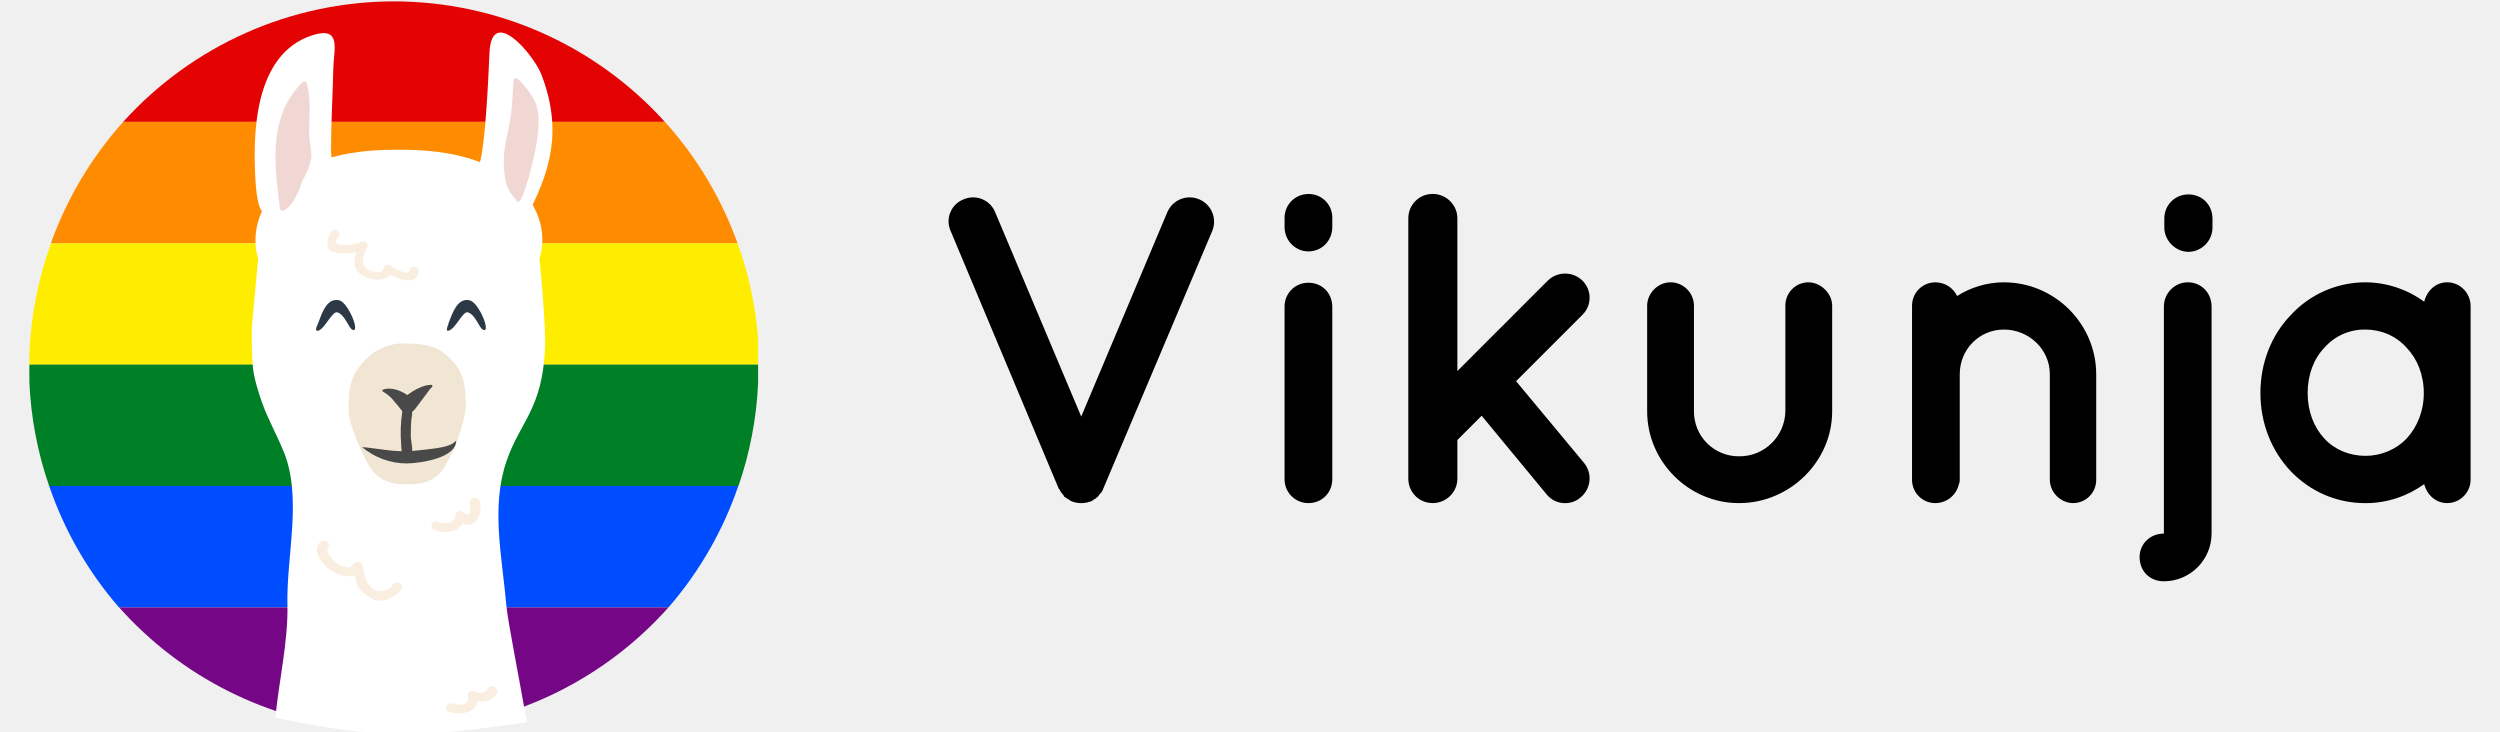
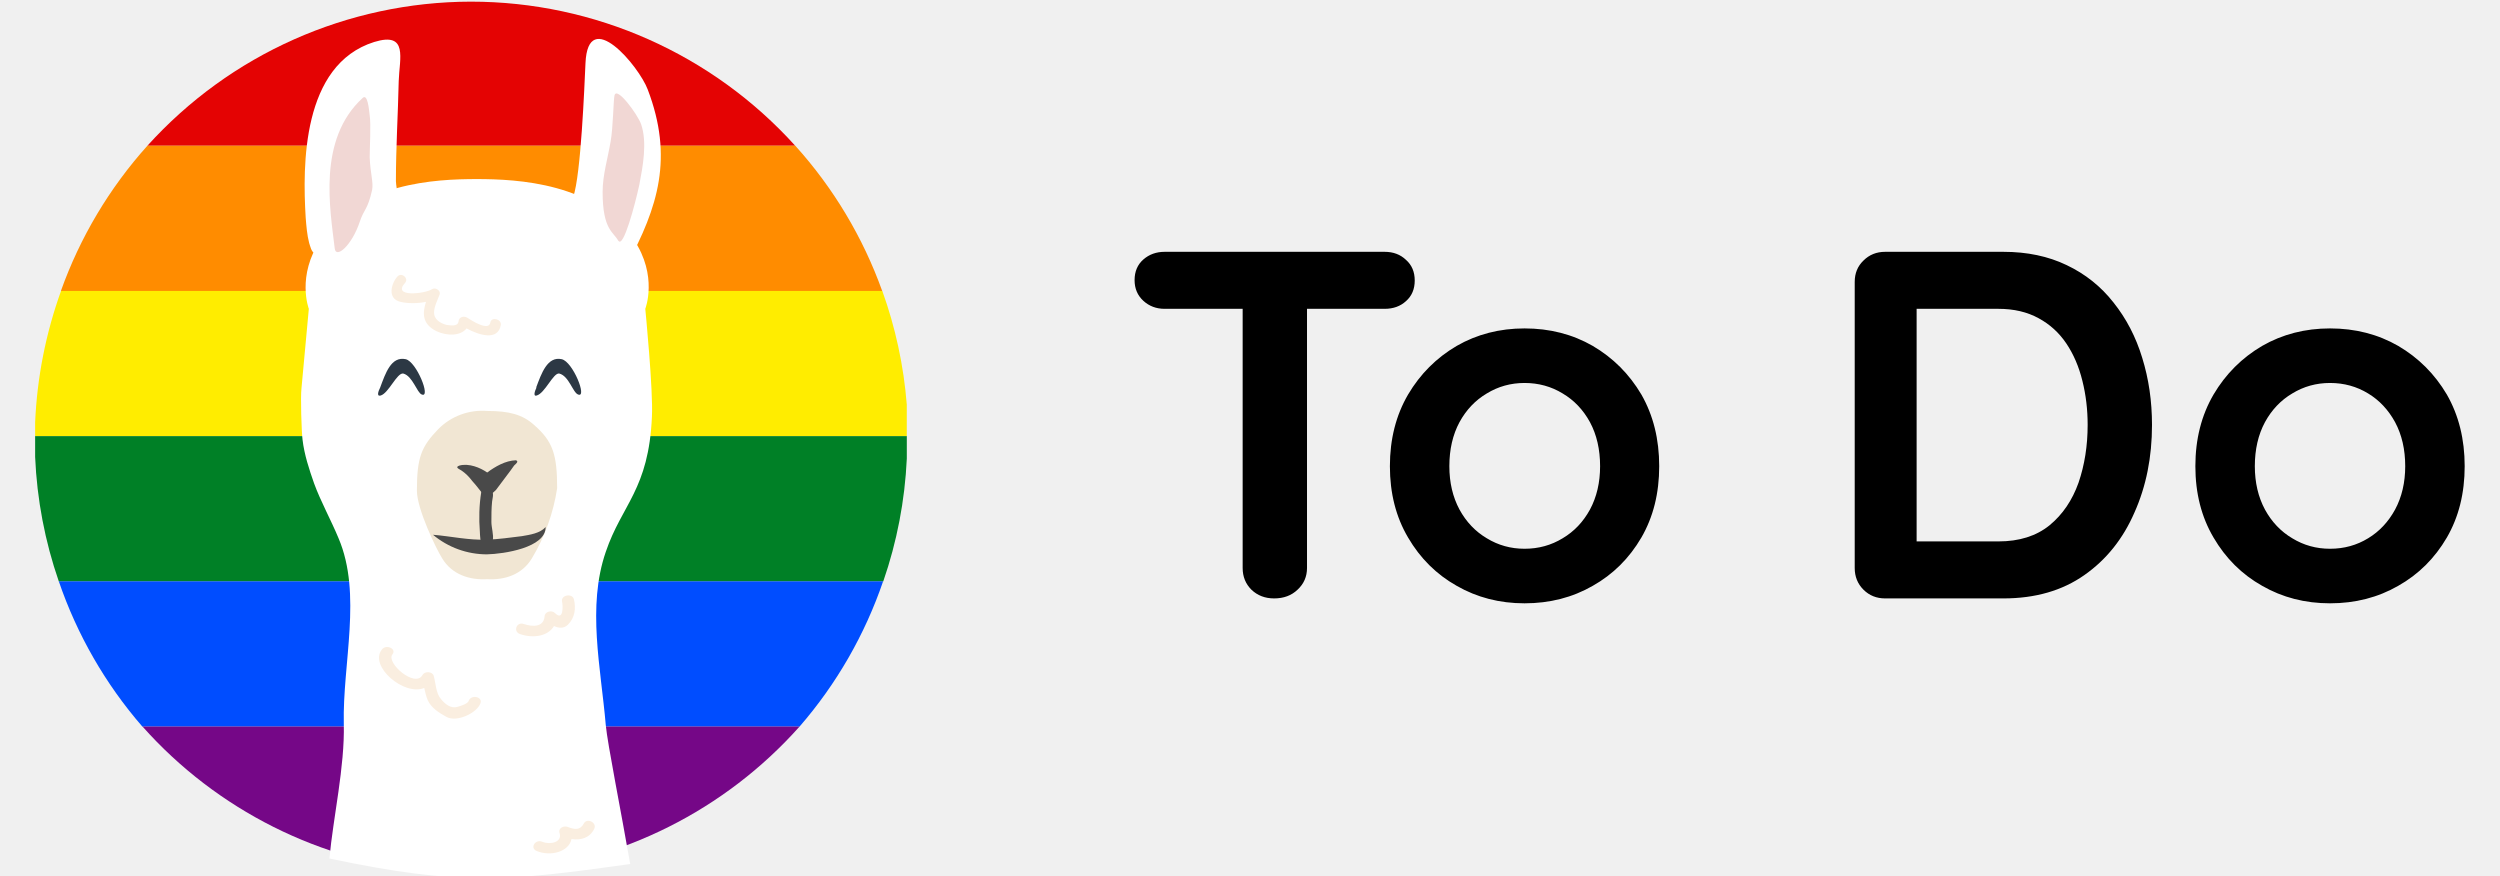
- <svg xmlns="http://www.w3.org/2000/svg" role="img" viewBox="0 0 855 250.3" width="855" height="250.3" xml:space="preserve">
+ <svg xmlns="http://www.w3.org/2000/svg" role="img" viewBox="0 0 714.8 250.3" width="714.8" height="250.3" xml:space="preserve">
  <path style="fill:#e40303;fill-opacity:1;fill-rule:evenodd;stroke-width:.236" d="M134.645.47a124.97 125 0 0 0-92.509 41.206h185.235A124.97 125 0 0 0 134.645.471Z" />
  <path style="fill:#ff8c00;fill-opacity:1;fill-rule:evenodd;stroke-width:.236" d="M42.136 41.676A124.923 125 0 0 0 17.4 83.221h234.85a124.923 125 0 0 0-24.852-41.545Z" />
  <path style="fill:#ffed00;fill-opacity:1;fill-rule:evenodd;stroke-width:.236" d="M17.451 83.187a125 126 0 0 0-7.406 37.572v3.975h249.223v-9.04a125 125 0 0 0-7-32.507z" />
  <path style="fill:#008026;fill-opacity:1;fill-rule:evenodd;stroke-width:.236" d="M10.045 124.699v5.947a125.004 125 0 0 0 6.772 35.6h235.72a125.004 125 0 0 0 6.738-35.116v-6.43z" />
  <path style="fill:#004dff;fill-opacity:1;fill-rule:evenodd;stroke-width:.236" d="M16.817 166.212a125 125 0 0 0 23.899 41.545h187.883a125 125 0 0 0 23.896-41.545z" />
  <path style="fill:#750787;fill-opacity:1;fill-rule:evenodd;stroke-width:.236" d="M40.74 207.723a125.363 125 0 0 0 82.8 41.547h22.275a125.363 125 0 0 0 82.802-41.547z" />
  <path fill="#fff" d="M173.2 157.8c4.6-13.6 12.3-17.8 13.2-38.7.4-7.4-1.9-30.8-1.9-30.8s3.7-9.4-3.3-19.8c-10.9-16.2-33.2-17.3-44.9-17.3-11.7 0-33.8 1-44.6 17.3-7 10.4-3.4 19.8-3.4 19.8L86.2 111c-.3 2.5 0 12.3.3 14.7.5 4.3 1.9 8.5 3.3 12.5 1.9 5.2 4.8 10.4 7 15.7 6.8 16 1.1 35.8 1.5 53.1.3 12.2-3.014 26.556-4.114 38.456 37.653 7.978 51.151 6.453 86 1.59-2.6-15-6.486-34.346-6.986-39.746-1.4-16.4-5.4-33.8 0-49.5" />
  <path fill="#fff" d="M87.4 62.2c.2 2.5.4 5 1 7.3.3.8.6 2.6 1.6 2.9 1.1.3 3.3-1.1 4.2-1.7l4.7-3.6 3.1-2.2a25.9 25.9 0 0 0 5.6-6.7c.7-1 4.8-1.7 5.5-2.7.7-1 .1-2.4.1-3.7 0-9.7.6-19.2.8-28.6.2-6.5 2.8-14.2-7-11.2-20.7 6.5-20.5 35.3-19.6 50.2m91.7 13.6-.8-.7a27 27 0 0 1-3.3-2.7l-3.6-3.8-3.3-3.3-1.9-2.4-.7-1.4c-.3-.6-5.2-1.3-4.7-2 .8-1 2.7-2 3.1-3.2 2.2-6.3 3.2-31.7 3.5-38.2.7-16.6 15.3.8 17.8 7.5 7.4 19.4 3 33.6-6 50.2" />
  <path fill="#f1e6d3" d="M159.3 139.6c0-9.6-1.2-13.4-6.6-18.1-3.3-3-7.2-4-13.4-4a17.7 17.7 0 0 0-14 5.2c-4.8 5-6.1 8-6.1 17.6 0 5.2 5.5 16.6 7.2 19.3 2.8 4.7 7.9 6.3 12.9 6 5 .3 10-1.3 12.8-6a55 55 0 0 0 7.2-20" />
  <path fill="#f1d7d4" d="M95.7 71c-1.3-11.1-5-31.1 8-43 1.4-1.3 1.8 3.2 2 5 .4 2.4 0 9.5 0 12 .2 4.7 1.1 7.1.7 9.3-1.3 5.8-2.3 5.4-3.5 9-2.3 7-6.9 10.8-7.2 7.7m81.1-2.2c1.4 2.4 4.8-10.4 6-16 1-5.2 2.3-12.1.5-17.3-1-2.8-7-11-7.6-8.2-.3 1-.4 9.2-1.1 13.1-.8 4.8-2.3 9.6-2.3 14.5 0 11 3.2 11.4 4.5 14" />
  <path fill="#faeee0" d="M134 200.4c-.2.8-2.4 1.5-3.2 1.7-2 .6-3.6-.9-4.7-2.2-1.5-1.7-1.5-4.6-2.1-6.7-.4-1.2-2.5-1.4-3.2-.2-2.1 3.8-10.5-3.5-8.6-5.9 1.3-1.6-1.8-3-3-1.4-3.8 4.7 6.3 13.4 12.1 11 .3 1.2.5 2.4 1 3.5 1 2.2 3.2 3.6 5.4 4.8 3 1.6 8.8-1.2 9.7-4 .6-1.8-2.7-2.5-3.4-.6m26.7-28.4c.3 1.3.4 5.7-2 3.3-1-1-3-.4-3 1-.3 3-3.3 3-6 2.1-2-.7-3.1 2.2-1 2.9 3.8 1.3 8 .6 9.7-2.3 1.3.6 2.8.8 4-.4 2-2 2.3-4.7 1.7-7.2-.4-1.9-3.8-1.3-3.4.6m6.2 63.5c-1 1.9-2.6 1.7-4.4 1-1.3-.6-3 .3-2.5 1.7.8 2.6-2.6 3.4-4.9 2.5-2-.9-3.7 1.7-1.7 2.6 4.1 1.7 9.3.2 10-3.4 2.7.4 5.2-.3 6.5-2.9.9-1.8-2.1-3.3-3-1.5M140.2 92.2c-.4 2.6-5.3-.5-6.5-1.3-1-.7-2.5-.3-2.6 1-.2 1.6-2.4 1.1-3.4 1-2-.5-3.6-1.7-3.6-3.5 0-1.7 1-3.6 1.6-5.2.4-1-1.1-2.2-2.2-1.5-2 1.3-11.5 2.4-7.7-1.8 1.2-1.3-1-3.2-2.2-1.8-1.7 1.9-3 6.3.9 7.2 2 .5 4.9.5 7.3 0-1 3.2-1.2 6.3 3 8.4 3 1.4 6.9 1.4 8.6-.8 3.5 1.9 9 3.7 9.8-1 .2-1.7-2.7-2.4-3-.7" />
  <path fill="#494949" d="M123.8 152.9c5 .4 10.2 1.6 15.4 1.4 3.3-.1 6.7-.6 10-1 2.3-.4 5.2-.8 6.8-2.6.1 5.9-12 7.7-16.8 7.8a24 24 0 0 1-15.4-5.6" />
  <path fill="#494949" d="M137.6 140.7c-.6 3.7-.7 7.6-.4 11.3.1 1-.1 3.4 1.2 3.9 1 .4 2.4-.4 2.5-1.4.3-1.6-.4-3.6-.4-5.3 0-1.9 0-3.8.2-5.8.1-1.1.8-2.7-.6-3.5-1-.6-2.3-.3-2.5.8" />
  <path fill="#494949" d="M147.5 131.6c-3 .1-5.9 1.8-8.2 3.5-2-1.4-5.2-2.7-7.9-2-1.5.5-.1 1 .5 1.4 1.2.8 2.2 1.8 3.1 3 1.4 1.5 2.6 3.3 4 4.8 1-.7 2-1.4 2.8-2.2l4.2-5.6 1-1.4c.4-.4 1.5-1.2.5-1.5" />
  <path fill="#2c3844" d="M108.7 110.8c1.5-4 3.1-9 7.3-8.1 3.1.7 7.3 11.2 4.6 10.1-1.4-.5-2.6-5.3-5.3-6-1.8-.3-4.2 5.7-6.5 6.3-1.2.3-.6-1.3-.1-2.3m44.6 0c1.5-4 3.2-9 7.3-8.1 3.2.7 7.4 11.2 4.7 10.1-1.5-.5-2.6-5.3-5.4-6-1.7-.3-4.1 5.7-6.5 6.3-1 .3-.5-1.3 0-2.3" />
-   <g style="line-height:1.25" word-spacing="0">
-     <path d="M3302.3-1549.4c3.4 2.3 8.1 5.8 10.4 7h1.2s1.2 0 1.2 1.1c2.3 0 7 1.2 9.3 2.4h2.3c3.5 1.1 8.1 1.1 11.6 1.1s7 0 11.7-1.1h2.3c3.5-1.2 5.8-2.4 9.3-2.4 1.1-1.1 1.1-1.1 2.3-1.1 3.5-1.2 7-4.7 9.3-5.8l2.3-1.2c2.4-2.3 4.7-3.5 7-5.8 1.2-1.2 1.2-1.2 2.4-3.5 1.1-2.3 4.6-4.7 5.8-7 1.1 0 1.1 0 1.1-1.2 2.4-2.3 3.5-7 4.7-9.3l287.3-679.4a63.9 63.9 0 0 0-34.9-82.6 64 64 0 0 0-83.7 33.8l-226.9 538.6-226.8-538.6a62.7 62.7 0 0 0-82.6-33.8 62 62 0 0 0-35 82.6l285 679.4c2.4 2.4 4.7 7 5.9 9.3 0 1.2 1.2 1.2 1.2 1.2 1.1 2.3 3.5 4.7 5.8 7 0 2.3 1.1 2.3 1.1 3.5 3.5 2.3 5.9 3.5 8.2 5.8h1.2zm634.5-568.9a62.1 62.1 0 0 0-62.8 64v453.7c0 35 28 62.8 62.8 62.8 36.1 0 62.9-27.9 62.9-62.8v-453.7c0-37.2-26.8-64-62.9-64zm62.9-171a61.8 61.8 0 0 0-62.9-62.8c-34.9 0-62.8 27.9-62.8 62.8v24.4c0 35 28 64 62.8 64 36.1 0 62.9-29 62.9-64zm264.3 751.5c36.1 0 65.2-29 65.2-64V-1704l64-64 171 207a61.7 61.7 0 0 0 48.9 23.3c14 0 29-4.6 40.7-15.1a64.5 64.5 0 0 0 9.3-90.7L4483.9-1859l174.5-174.5a63.2 63.2 0 0 0 0-90.7 65.3 65.3 0 0 0-90.7 0l-238.5 238.5v-402.6c0-34.9-29-64-65.2-64-36 0-64 29.1-64 64v686.4c0 35 28 64 64 64zm1052.6-242v-278c0-32.6-30.2-61.7-62.8-61.7a61 61 0 0 0-60.5 61.7v278a120.7 120.7 0 0 1-122.1 118.7 117.7 117.7 0 0 1-118.7-118.7v-278a62 62 0 0 0-61.6-61.7c-33.8 0-61.7 29.1-61.7 61.7v278c0 132.7 109.3 242 242 242 133.8 0 245.4-109.3 245.4-242zm452.4-339.7c-45.3 0-88.4 14-123.3 36.1a63 63 0 0 0-57-36c-34.9 0-61.7 27.9-61.7 61.6v458.3a61.3 61.3 0 0 0 61.7 61.7 63.6 63.6 0 0 0 61.7-50c2.3-4.7 2.3-8.1 2.3-11.6v-278c0-65.2 51.2-117.6 116.3-117.6 66.3 0 121 52.4 121 117.5v278c0 33.8 29.1 61.7 61.7 61.7a61 61 0 0 0 60.5-61.6v-278c0-131.5-108.2-242-243.2-242zm486.6-80.2a64.3 64.3 0 0 0 62.9-64v-23.3c0-37.2-28-64-62.9-64a63 63 0 0 0-64 64v23.3c0 33.7 29.1 64 64 64zm-65.1 867.8c69.8 0 125.6-57 125.6-125.6v-598c0-36-26.7-64-62.8-64-33.7 0-62.8 28-62.8 64v598c-37.2 0-64 28-64 61.7 0 37.2 26.8 64 64 64zm808-724.7c0-35-28-62.9-61.7-62.9-30.2 0-53.5 22.1-60.5 51.2a265.2 265.2 0 0 0-154.7-51.2 268 268 0 0 0-197.8 87.3c-50 52.3-79 124.5-79 204.7 0 79.2 29 151.3 79 204.8 50 52.4 118.7 85 197.8 85 58.2 0 110.5-18.7 154.7-50.1 7 28 30.3 50 60.5 50a62 62 0 0 0 61.7-61.6v-228zm-168.7 349c-28 29-67.5 45.3-108.2 45.3-41.9 0-81.4-16.2-108.2-45.3-28-30.3-44.2-72.2-44.2-119.9 0-48.8 16.3-90.7 44.2-119.8a140.3 140.3 0 0 1 108.2-47.7c40.7 0 80.3 16.3 108.2 47.7 28 29.1 45.4 71 45.4 119.8 0 47.7-17.5 89.6-45.4 119.9z" style="-inkscape-font-specification:'Quicksand Bold'" transform="translate(-63.6 371.7) scale(.12982)" fill="CurrentColor" font-family="Quicksand" font-size="1163.4" font-weight="700" letter-spacing="0" />
+   <g fill="currentColor">
+     <path d="M364.3 171.1Q360.4 171.1 357.8 168.6Q355.3 166.1 355.3 162.4V80.3H373.7V162.4Q373.7 166.1 371 168.6Q368.4 171.1 364.3 171.1ZM333 88.3Q329.4 88.3 326.9 86Q324.4 83.7 324.4 80.1Q324.4 76.4 326.9 74.2Q329.4 72 333 72H395.9Q399.6 72 402 74.3Q404.5 76.5 404.5 80.2Q404.5 83.9 402 86.1Q399.6 88.3 395.9 88.3ZM474.4 133.3Q474.4 144.9 469.3 153.7Q464.1 162.6 455.4 167.5Q446.7 172.5 435.9 172.5Q425.2 172.5 416.5 167.5Q407.8 162.6 402.6 153.7Q397.4 144.9 397.4 133.3Q397.4 121.7 402.6 112.8Q407.8 104 416.5 98.9Q425.2 93.9 435.9 93.9Q446.7 93.9 455.4 98.9Q464.1 104 469.3 112.8Q474.4 121.7 474.4 133.3ZM457.5 133.3Q457.5 126.1 454.6 120.7Q451.7 115.4 446.8 112.5Q441.9 109.5 435.9 109.5Q430 109.5 425.1 112.5Q420.2 115.4 417.3 120.7Q414.4 126.1 414.4 133.3Q414.4 140.3 417.3 145.7Q420.2 151 425.1 153.9Q430 156.9 435.9 156.9Q441.9 156.9 446.8 153.9Q451.7 151 454.6 145.7Q457.5 140.3 457.5 133.3ZM572.8 72Q583 72 590.9 75.8Q598.9 79.6 604.3 86.5Q609.8 93.4 612.5 102.3Q615.3 111.3 615.3 121.5Q615.3 135.3 610.3 146.5Q605.4 157.8 596 164.4Q586.5 171.1 572.8 171.1H539Q535.3 171.1 532.8 168.6Q530.3 166.1 530.3 162.4V80.6Q530.3 76.9 532.8 74.5Q535.3 72 539 72ZM571.4 154.8Q580.3 154.8 586 150.2Q591.6 145.6 594.3 138Q596.9 130.4 596.9 121.5Q596.9 114.9 595.4 108.9Q593.9 102.8 590.8 98.2Q587.7 93.6 582.9 91Q578 88.3 571.4 88.3H546.6L548 87V156.3L547.2 154.8ZM704.7 133.3Q704.7 144.9 699.6 153.7Q694.4 162.6 685.7 167.5Q677 172.5 666.2 172.5Q655.5 172.5 646.8 167.5Q638.1 162.6 632.9 153.7Q627.7 144.9 627.7 133.3Q627.7 121.7 632.9 112.8Q638.1 104 646.8 98.9Q655.5 93.9 666.2 93.9Q677 93.9 685.7 98.9Q694.4 104 699.6 112.8Q704.7 121.7 704.7 133.3ZM687.7 133.3Q687.7 126.1 684.8 120.7Q681.9 115.4 677.1 112.5Q672.2 109.5 666.2 109.5Q660.3 109.5 655.4 112.5Q650.5 115.4 647.6 120.7Q644.7 126.1 644.7 133.3Q644.7 140.3 647.6 145.7Q650.5 151 655.4 153.9Q660.3 156.9 666.2 156.9Q672.2 156.9 677.1 153.9Q681.9 151 684.8 145.7Q687.7 140.3 687.7 133.3Z" />
  </g>
</svg>
